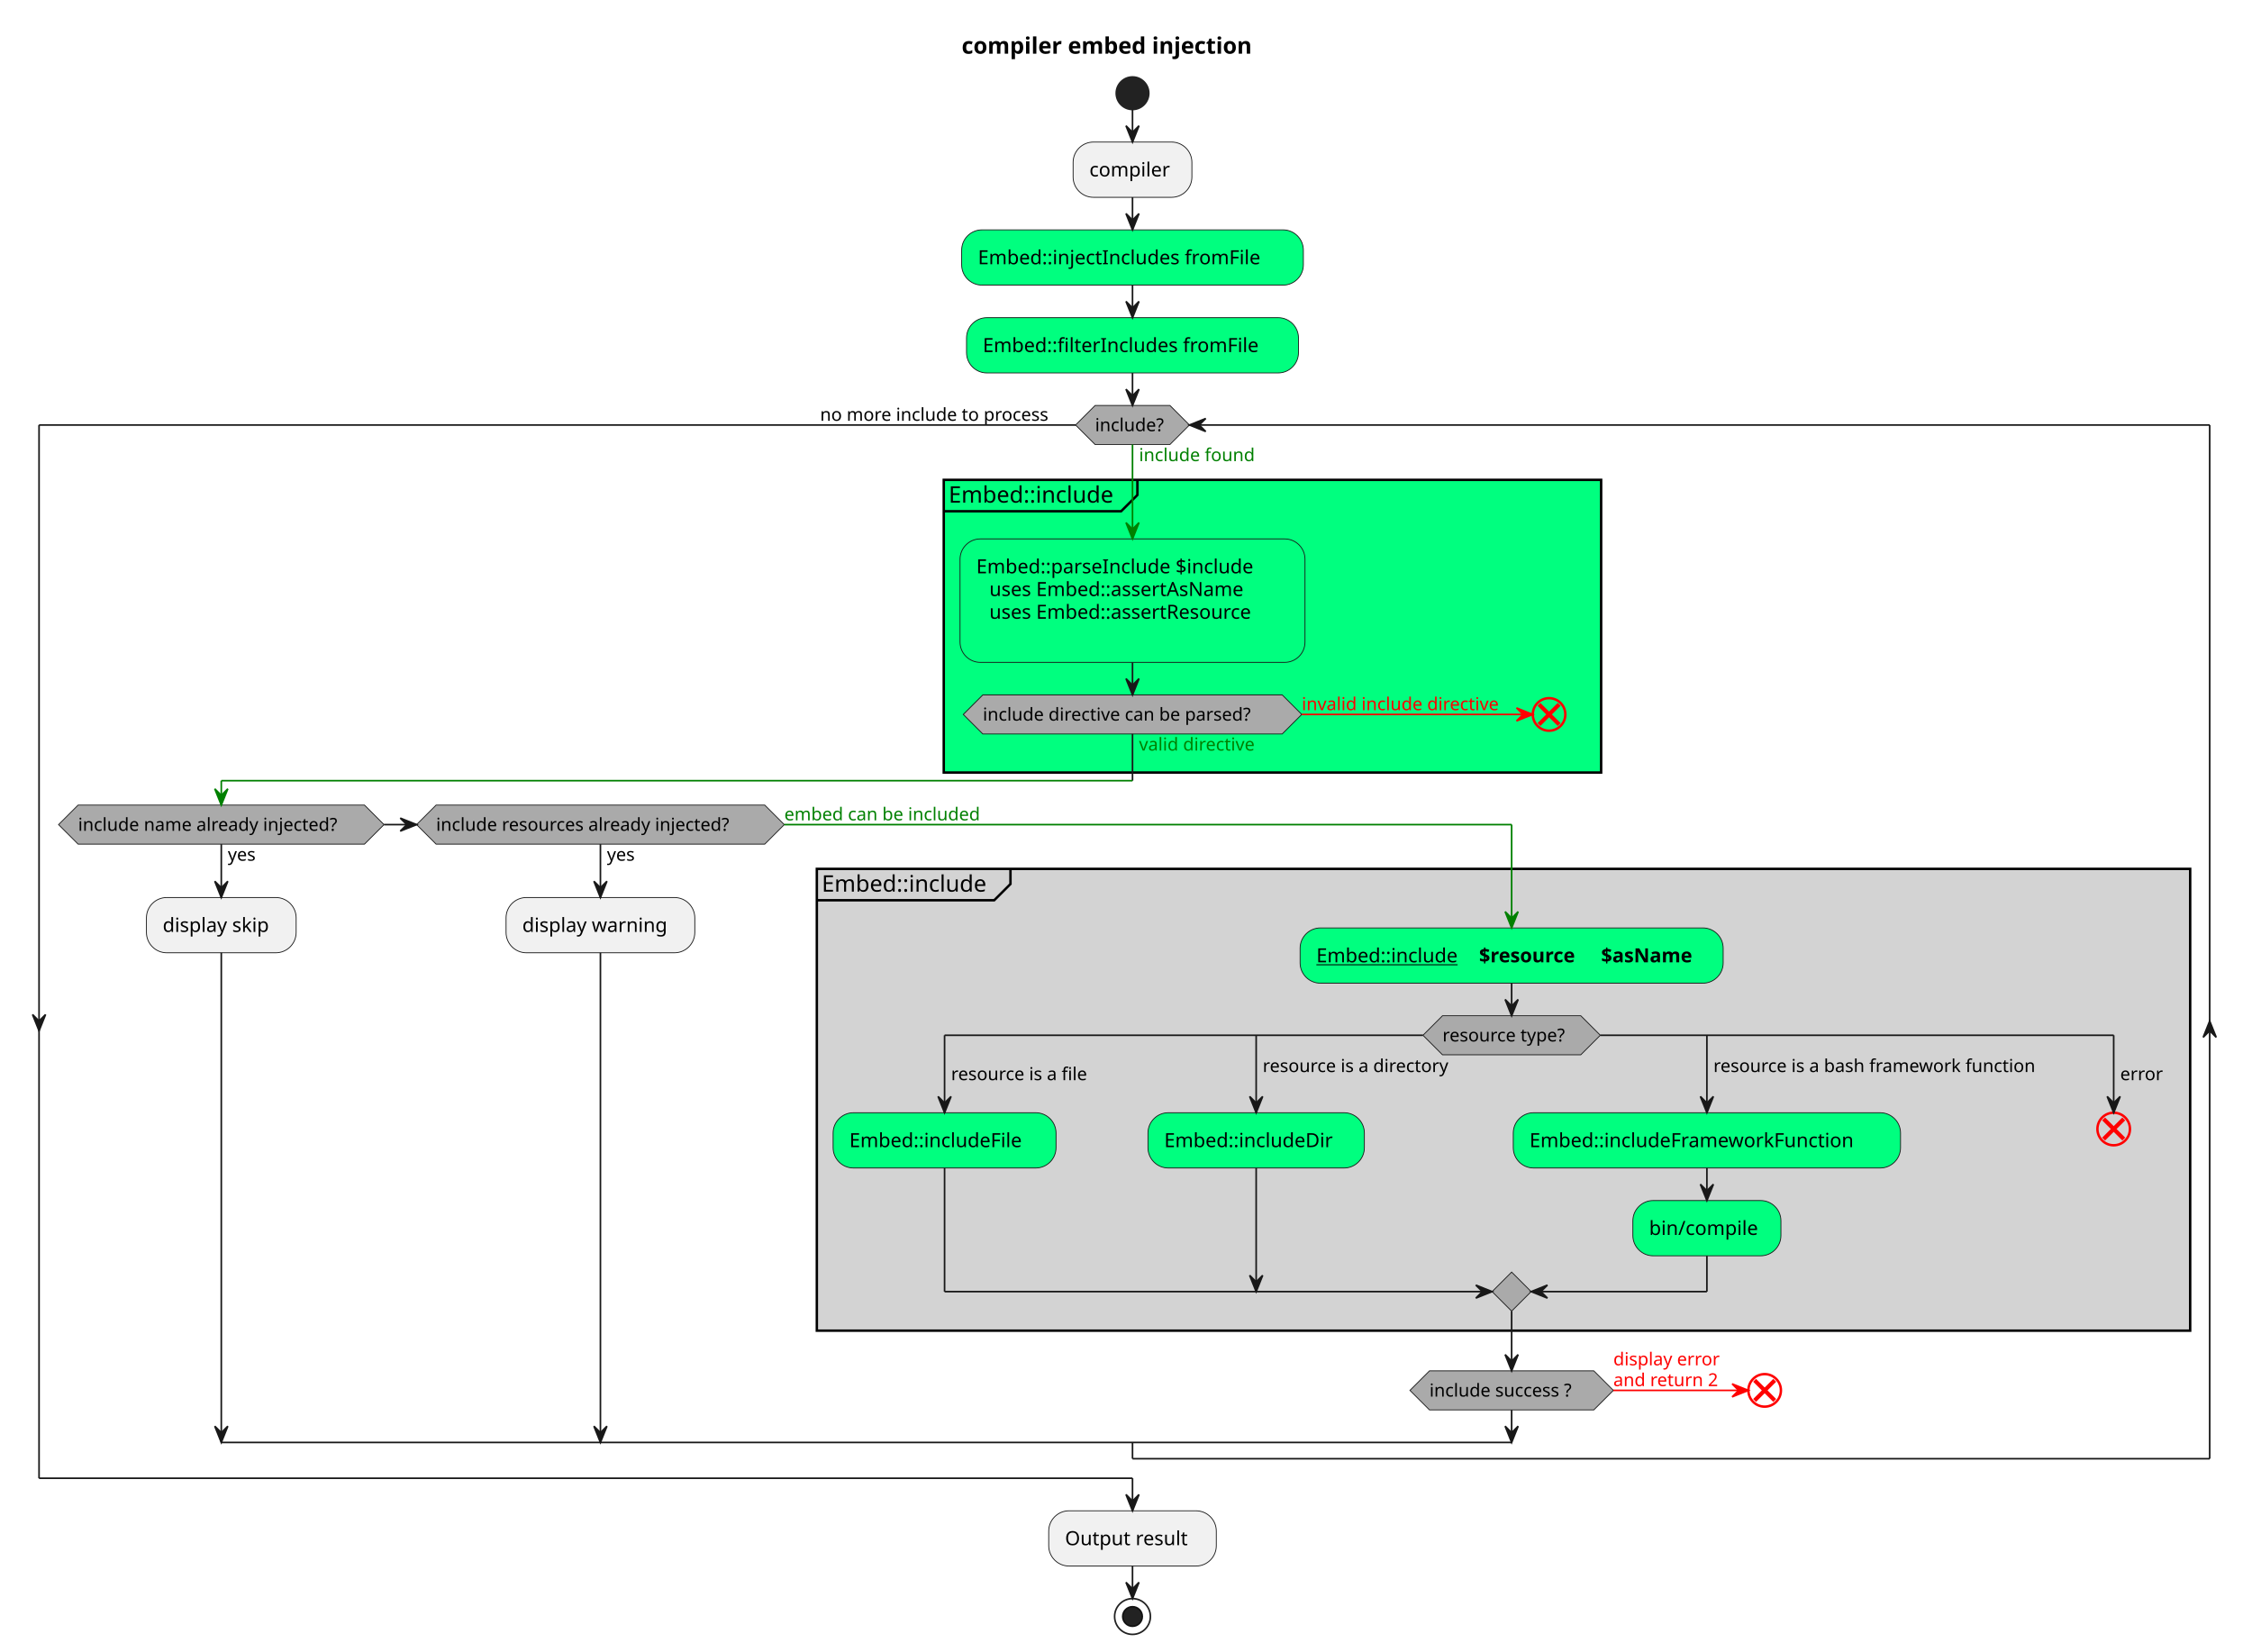
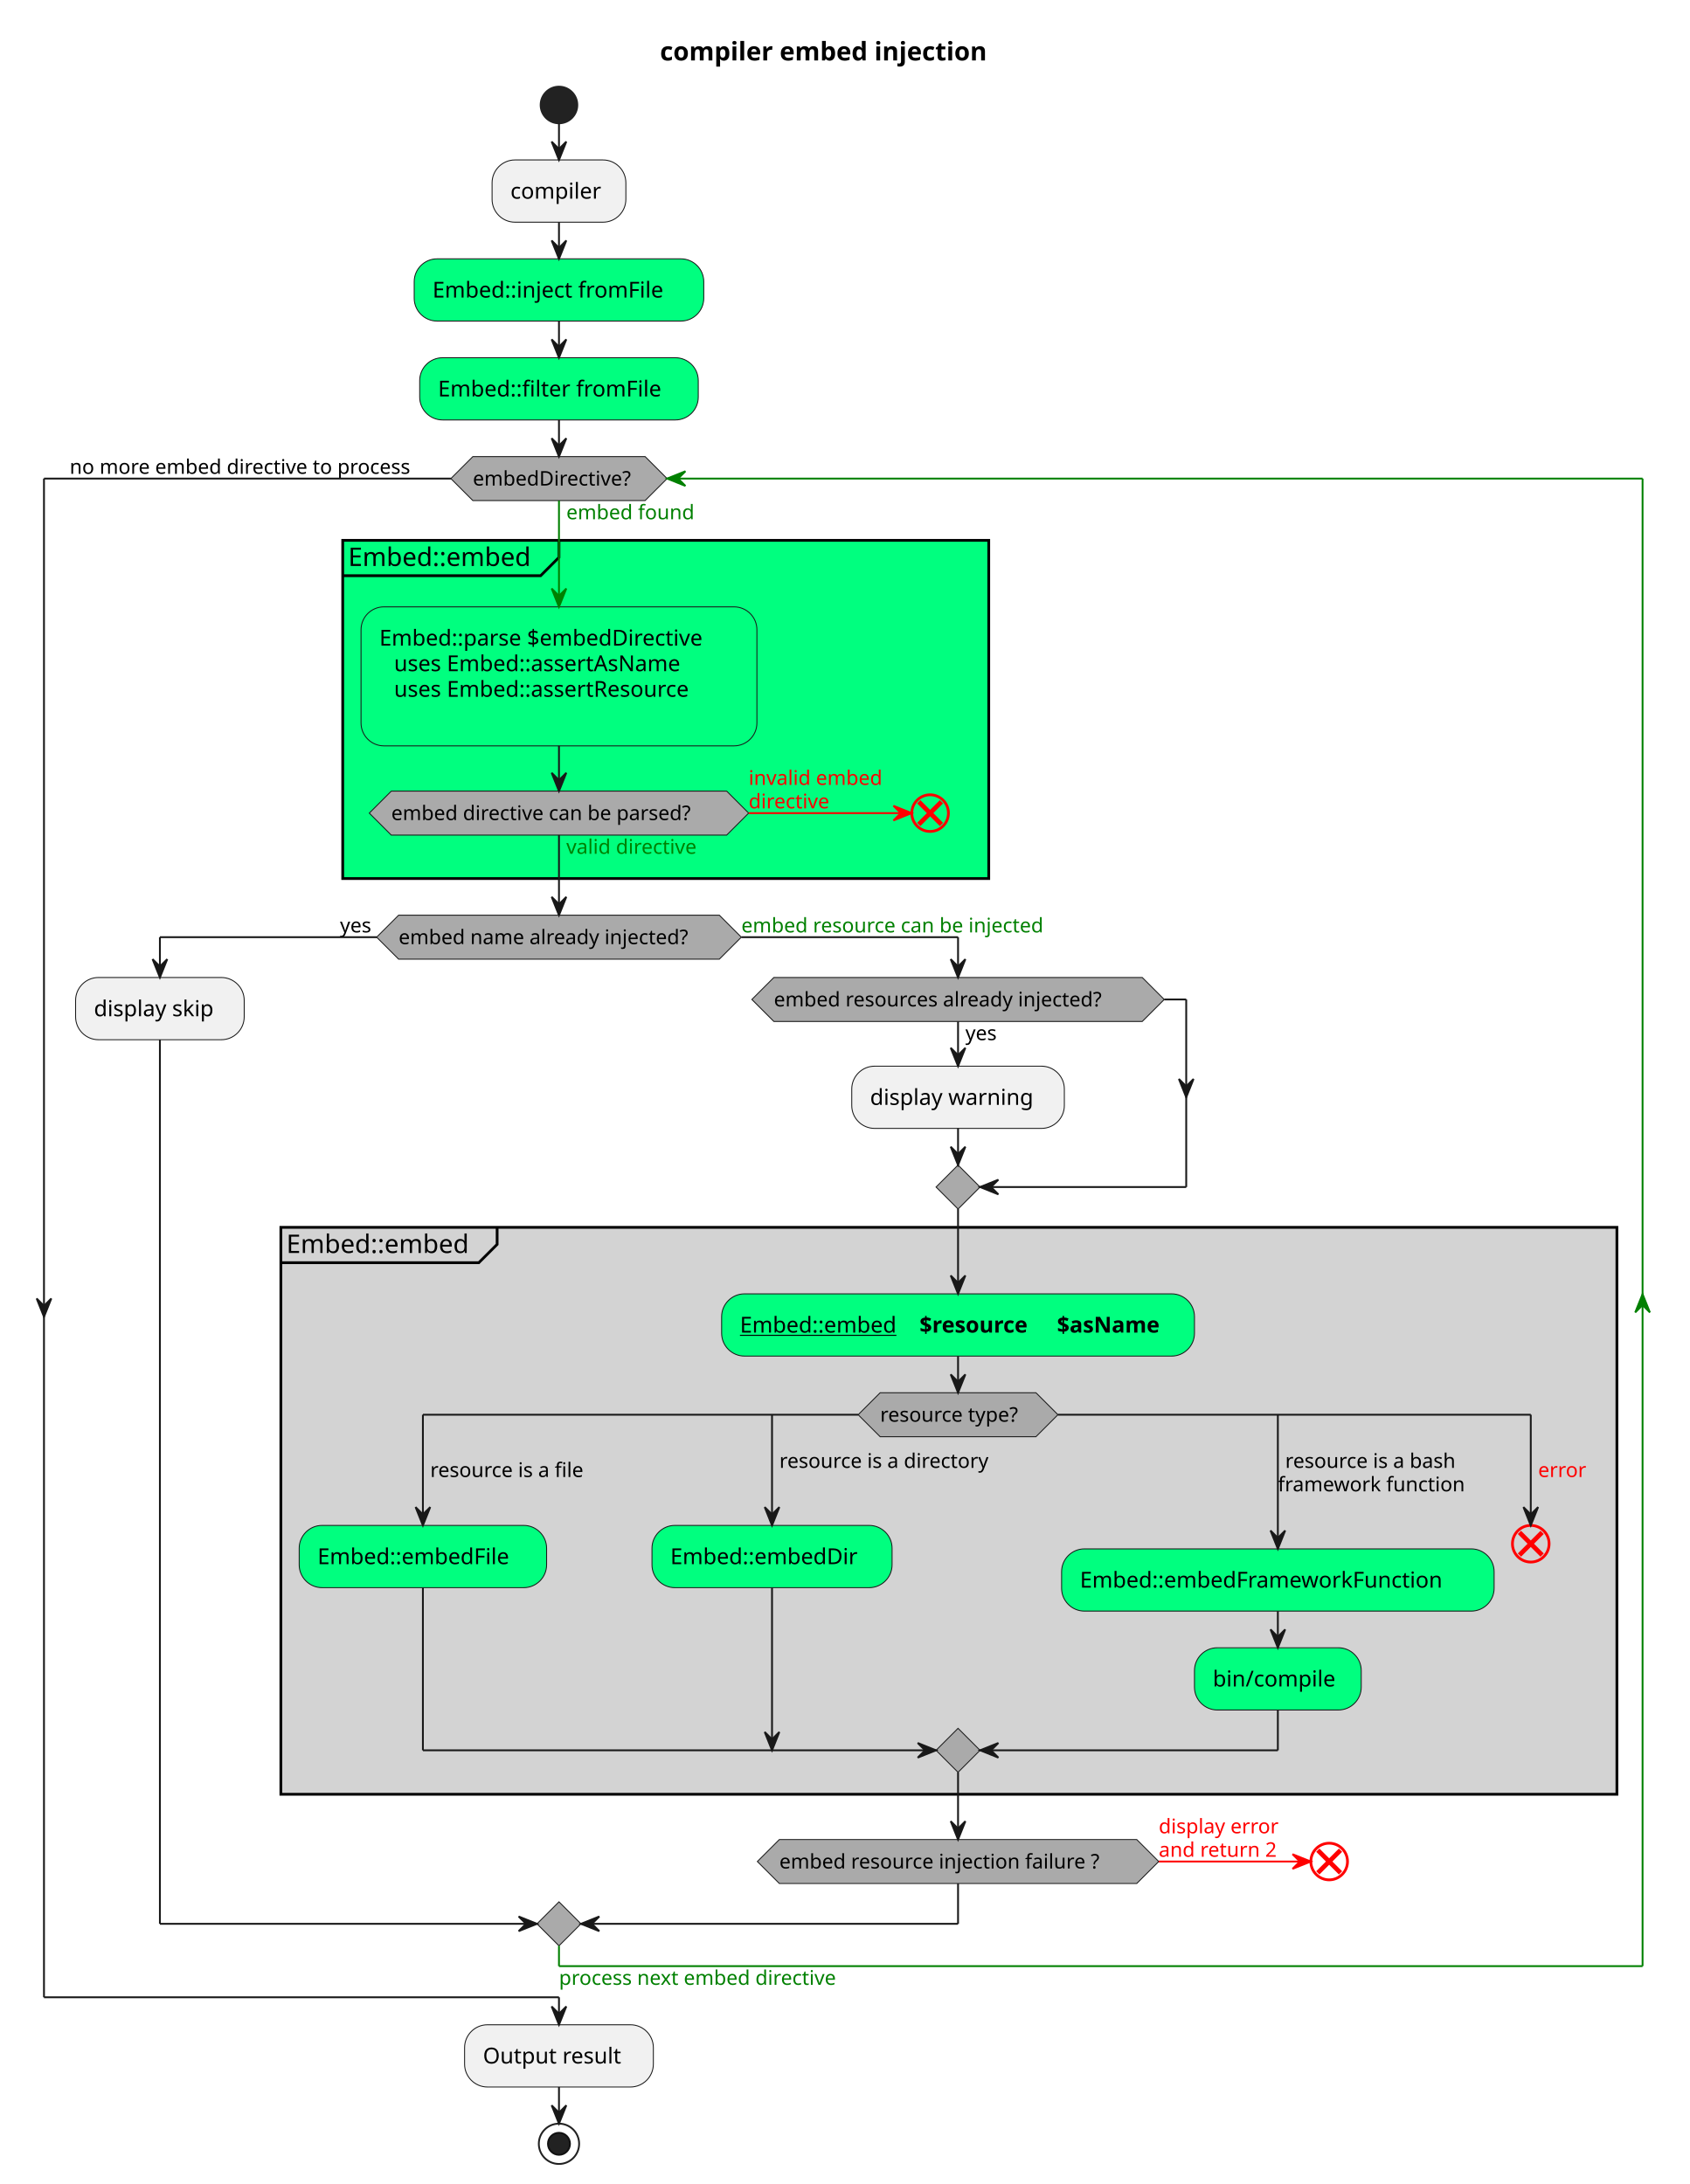
- <svg xmlns="http://www.w3.org/2000/svg" contentStyleType="text/css" height="1015px" preserveAspectRatio="none" style="width:1384px;height:1015px;background:#FFFFFF;" version="1.1" viewBox="0 0 1384 1015" width="1384px" zoomAndPan="magnify">
+ <svg xmlns="http://www.w3.org/2000/svg" contentStyleType="text/css" height="1192px" preserveAspectRatio="none" style="width:922px;height:1192px;background:#FFFFFF;" version="1.1" viewBox="0 0 922 1192" width="922px" zoomAndPan="magnify">
  <defs />
  <g>
-     <text fill="#000000" font-family="sans-serif" font-size="14" font-weight="bold" lengthAdjust="spacing" textLength="199" x="591" y="32.995">compiler embed injection</text>
-     <ellipse cx="696" cy="57.297" fill="#222222" rx="10" ry="10" style="stroke:#222222;stroke-width:1.0;" />
-     <rect fill="#F1F1F1" height="33.969" rx="12.5" ry="12.5" style="stroke:#181818;stroke-width:0.5;" width="73" x="659.5" y="87.297" />
-     <text fill="#000000" font-family="sans-serif" font-size="12" lengthAdjust="spacing" textLength="53" x="669.5" y="108.436">compiler</text>
-     <rect fill="#00FF7F" height="33.969" rx="12.5" ry="12.5" style="stroke:#181818;stroke-width:0.5;" width="210" x="591" y="141.266" />
-     <text fill="#000000" font-family="sans-serif" font-size="12" lengthAdjust="spacing" textLength="190" x="601" y="162.404">Embed::injectIncludes fromFile</text>
-     <rect fill="#00FF7F" height="33.969" rx="12.5" ry="12.5" style="stroke:#181818;stroke-width:0.5;" width="204" x="594" y="195.234" />
-     <text fill="#000000" font-family="sans-serif" font-size="12" lengthAdjust="spacing" textLength="184" x="604" y="216.373">Embed::filterIncludes fromFile</text>
-     <rect fill="#00FF7F" height="179.882" style="stroke:#000000;stroke-width:1.5;" width="404" x="580" y="294.914" />
-     <path d="M699,294.914 L699,304.21 L689,314.21 L580,314.21 " fill="none" style="stroke:#000000;stroke-width:1.5;" />
-     <text fill="#000000" font-family="sans-serif" font-size="14" lengthAdjust="spacing" textLength="109" x="583" y="308.909">Embed::include</text>
-     <rect fill="#00FF7F" height="75.875" rx="12.5" ry="12.5" style="stroke:#181818;stroke-width:0.5;" width="212" x="590" y="331.21" />
-     <text fill="#000000" font-family="sans-serif" font-size="12" lengthAdjust="spacing" textLength="189" x="600" y="352.349">Embed::parseInclude $include</text>
-     <text fill="#000000" font-family="sans-serif" font-size="12" lengthAdjust="spacing" textLength="8" x="600" y="366.318">  </text>
-     <text fill="#000000" font-family="sans-serif" font-size="12" lengthAdjust="spacing" text-decoration="wavy underline" textLength="176" x="608" y="366.318">uses Embed::assertAsName</text>
-     <text fill="#000000" font-family="sans-serif" font-size="12" lengthAdjust="spacing" textLength="8" x="600" y="380.287">  </text>
-     <text fill="#000000" font-family="sans-serif" font-size="12" lengthAdjust="spacing" text-decoration="wavy underline" textLength="184" x="608" y="380.287">uses Embed::assertResource</text>
-     <text fill="#000000" font-family="sans-serif" font-size="12" lengthAdjust="spacing" textLength="4" x="600" y="394.255"> </text>
-     <polygon fill="#AAAAAA" points="604,427.085,788,427.085,800,439.085,788,451.085,604,451.085,592,439.085,604,427.085" style="stroke:#181818;stroke-width:0.5;" />
-     <text fill="#008000" font-family="sans-serif" font-size="11" lengthAdjust="spacing" textLength="78" x="700" y="461.296">valid directive</text>
-     <text fill="#000000" font-family="sans-serif" font-size="11" lengthAdjust="spacing" textLength="184" x="604" y="442.894">include directive can be parsed?</text>
-     <text fill="#FF0000" font-family="sans-serif" font-size="11" lengthAdjust="spacing" textLength="132" x="800" y="436.491">invalid include directive</text>
-     <ellipse cx="952" cy="439.085" fill="none" rx="10" ry="10" style="stroke:#FF0000;stroke-width:1.5;" />
-     <line style="stroke:#FF0000;stroke-width:2.5;" x1="945.813" x2="958.187" y1="432.898" y2="445.273" />
-     <line style="stroke:#FF0000;stroke-width:2.5;" x1="958.187" x2="945.813" y1="432.898" y2="445.273" />
-     <polygon fill="#AAAAAA" points="48,494.796,224,494.796,236,506.796,224,518.796,48,518.796,36,506.796,48,494.796" style="stroke:#181818;stroke-width:0.5;" />
-     <text fill="#000000" font-family="sans-serif" font-size="11" lengthAdjust="spacing" textLength="20" x="140" y="529.006">yes</text>
-     <text fill="#000000" font-family="sans-serif" font-size="11" lengthAdjust="spacing" textLength="176" x="48" y="510.604">include name already injected?</text>
-     <rect fill="#F1F1F1" height="33.969" rx="12.5" ry="12.5" style="stroke:#181818;stroke-width:0.5;" width="92" x="90" y="551.601" />
-     <text fill="#000000" font-family="sans-serif" font-size="12" lengthAdjust="spacing" textLength="72" x="100" y="572.739">display skip</text>
-     <polygon fill="#AAAAAA" points="268,494.796,470,494.796,482,506.796,470,518.796,268,518.796,256,506.796,268,494.796" style="stroke:#181818;stroke-width:0.5;" />
-     <text fill="#000000" font-family="sans-serif" font-size="11" lengthAdjust="spacing" textLength="20" x="373" y="529.006">yes</text>
-     <text fill="#000000" font-family="sans-serif" font-size="11" lengthAdjust="spacing" textLength="202" x="268" y="510.604">include resources already injected?</text>
-     <text fill="#008000" font-family="sans-serif" font-size="11" lengthAdjust="spacing" textLength="132" x="482" y="504.202">embed can be included</text>
-     <rect fill="#F1F1F1" height="33.969" rx="12.5" ry="12.5" style="stroke:#181818;stroke-width:0.5;" width="116" x="311" y="551.601" />
-     <text fill="#000000" font-family="sans-serif" font-size="12" lengthAdjust="spacing" textLength="96" x="321" y="572.739">display warning</text>
-     <rect fill="#D3D3D3" height="283.812" style="stroke:#000000;stroke-width:1.5;" width="844" x="502" y="533.997" />
-     <path d="M621,533.997 L621,543.294 L611,553.294 L502,553.294 " fill="none" style="stroke:#000000;stroke-width:1.5;" />
-     <text fill="#000000" font-family="sans-serif" font-size="14" lengthAdjust="spacing" textLength="109" x="505" y="547.992">Embed::include</text>
-     <rect fill="#00FF7F" height="33.969" rx="12.5" ry="12.5" style="stroke:#181818;stroke-width:0.5;" width="260" x="799" y="570.294" />
-     <text fill="#000000" font-family="sans-serif" font-size="12" lengthAdjust="spacing" text-decoration="underline" textLength="96" x="809" y="591.433">Embed::include</text>
-     <text fill="#000000" font-family="sans-serif" font-size="12" lengthAdjust="spacing" textLength="4" x="905" y="591.433"> </text>
-     <text fill="#000000" font-family="sans-serif" font-size="12" font-weight="bold" lengthAdjust="spacing" textLength="71" x="909" y="591.433">$resource</text>
-     <text fill="#000000" font-family="sans-serif" font-size="12" lengthAdjust="spacing" textLength="4" x="980" y="591.433"> </text>
-     <text fill="#000000" font-family="sans-serif" font-size="12" font-weight="bold" lengthAdjust="spacing" textLength="65" x="984" y="591.433">$asName</text>
-     <polygon fill="#AAAAAA" points="886.5,624.263,971.5,624.263,983.5,636.263,971.5,648.263,886.5,648.263,874.5,636.263,886.5,624.263" style="stroke:#181818;stroke-width:0.5;" />
-     <text fill="#000000" font-family="sans-serif" font-size="11" lengthAdjust="spacing" textLength="85" x="886.5" y="640.071">resource type?</text>
-     <rect fill="#00FF7F" height="33.969" rx="12.5" ry="12.5" style="stroke:#181818;stroke-width:0.5;" width="137" x="512" y="683.872" />
-     <text fill="#000000" font-family="sans-serif" font-size="12" lengthAdjust="spacing" textLength="117" x="522" y="705.011">Embed::includeFile</text>
-     <rect fill="#00FF7F" height="33.969" rx="12.5" ry="12.5" style="stroke:#181818;stroke-width:0.5;" width="133" x="705.5" y="683.872" />
-     <text fill="#000000" font-family="sans-serif" font-size="12" lengthAdjust="spacing" textLength="113" x="715.5" y="705.011">Embed::includeDir</text>
-     <rect fill="#00FF7F" height="33.969" rx="12.5" ry="12.5" style="stroke:#181818;stroke-width:0.5;" width="238" x="930" y="683.872" />
-     <text fill="#000000" font-family="sans-serif" font-size="12" lengthAdjust="spacing" textLength="218" x="940" y="705.011">Embed::includeFrameworkFunction</text>
-     <rect fill="#00FF7F" height="33.969" rx="12.5" ry="12.5" style="stroke:#181818;stroke-width:0.5;" width="91" x="1003.5" y="737.841" />
-     <text fill="#000000" font-family="sans-serif" font-size="12" lengthAdjust="spacing" textLength="71" x="1013.5" y="758.98">bin/compile</text>
-     <ellipse cx="1299" cy="693.872" fill="none" rx="10" ry="10" style="stroke:#FF0000;stroke-width:1.5;" />
-     <line style="stroke:#FF0000;stroke-width:2.5;" x1="1292.813" x2="1305.187" y1="687.685" y2="700.059" />
-     <line style="stroke:#FF0000;stroke-width:2.5;" x1="1305.187" x2="1292.813" y1="687.685" y2="700.059" />
-     <polygon fill="#AAAAAA" points="929,781.81,929,781.81,941,793.81,929,805.81,929,805.81,917,793.81,929,781.81" style="stroke:#181818;stroke-width:0.5;" />
-     <polygon fill="#AAAAAA" points="878.5,842.513,979.5,842.513,991.5,854.513,979.5,866.513,878.5,866.513,866.5,854.513,878.5,842.513" style="stroke:#181818;stroke-width:0.5;" />
-     <text fill="#000000" font-family="sans-serif" font-size="11" lengthAdjust="spacing" textLength="101" x="878.5" y="858.321">include success ?</text>
-     <text fill="#FF0000" font-family="sans-serif" font-size="11" lengthAdjust="spacing" textLength="73" x="991.5" y="839.114">display error</text>
-     <text fill="#FF0000" font-family="sans-serif" font-size="11" lengthAdjust="spacing" textLength="71" x="991.5" y="851.919">and return 2</text>
-     <ellipse cx="1084.5" cy="854.513" fill="none" rx="10" ry="10" style="stroke:#FF0000;stroke-width:1.5;" />
-     <line style="stroke:#FF0000;stroke-width:2.5;" x1="1078.313" x2="1090.687" y1="848.326" y2="860.7" />
-     <line style="stroke:#FF0000;stroke-width:2.5;" x1="1090.687" x2="1078.313" y1="848.326" y2="860.7" />
-     <polygon fill="#AAAAAA" points="673,249.203,719,249.203,731,261.203,719,273.203,673,273.203,661,261.203,673,249.203" style="stroke:#181818;stroke-width:0.5;" />
-     <text fill="#008000" font-family="sans-serif" font-size="11" lengthAdjust="spacing" textLength="76" x="700" y="283.414">include found</text>
-     <text fill="#000000" font-family="sans-serif" font-size="11" lengthAdjust="spacing" textLength="46" x="673" y="265.011">include?</text>
-     <text fill="#000000" font-family="sans-serif" font-size="11" lengthAdjust="spacing" textLength="157" x="504" y="258.609">no more include to process</text>
-     <rect fill="#F1F1F1" height="33.969" rx="12.5" ry="12.5" style="stroke:#181818;stroke-width:0.5;" width="103" x="644.5" y="928.513" />
-     <text fill="#000000" font-family="sans-serif" font-size="12" lengthAdjust="spacing" textLength="83" x="654.5" y="949.652">Output result</text>
-     <ellipse cx="696" cy="993.482" fill="none" rx="11" ry="11" style="stroke:#222222;stroke-width:1.0;" />
-     <ellipse cx="696" cy="993.482" fill="#222222" rx="6" ry="6" style="stroke:#111111;stroke-width:1.0;" />
-     <line style="stroke:#181818;stroke-width:1.0;" x1="696" x2="696" y1="67.297" y2="87.297" />
-     <polygon fill="#181818" points="692,77.297,696,87.297,700,77.297,696,81.297" style="stroke:#181818;stroke-width:1.0;" />
-     <line style="stroke:#181818;stroke-width:1.0;" x1="696" x2="696" y1="121.266" y2="141.266" />
-     <polygon fill="#181818" points="692,131.266,696,141.266,700,131.266,696,135.266" style="stroke:#181818;stroke-width:1.0;" />
-     <line style="stroke:#181818;stroke-width:1.0;" x1="696" x2="696" y1="175.234" y2="195.234" />
-     <polygon fill="#181818" points="692,185.234,696,195.234,700,185.234,696,189.234" style="stroke:#181818;stroke-width:1.0;" />
-     <line style="stroke:#181818;stroke-width:1.0;" x1="696" x2="696" y1="451.085" y2="479.796" />
-     <line style="stroke:#FF0000;stroke-width:1.0;" x1="800" x2="942" y1="439.085" y2="439.085" />
-     <polygon fill="#FF0000" points="932,435.085,942,439.085,932,443.085,936,439.085" style="stroke:#FF0000;stroke-width:1.0;" />
-     <line style="stroke:#181818;stroke-width:1.0;" x1="696" x2="696" y1="407.085" y2="427.085" />
-     <polygon fill="#181818" points="692,417.085,696,427.085,700,417.085,696,421.085" style="stroke:#181818;stroke-width:1.0;" />
-     <line style="stroke:#181818;stroke-width:1.0;" x1="1049" x2="1049" y1="717.841" y2="737.841" />
-     <polygon fill="#181818" points="1045,727.841,1049,737.841,1053,727.841,1049,731.841" style="stroke:#181818;stroke-width:1.0;" />
-     <line style="stroke:#181818;stroke-width:1.0;" x1="874.5" x2="580.5" y1="636.263" y2="636.263" />
-     <line style="stroke:#181818;stroke-width:1.0;" x1="580.5" x2="580.5" y1="636.263" y2="683.872" />
-     <polygon fill="#181818" points="576.5,673.872,580.5,683.872,584.5,673.872,580.5,677.872" style="stroke:#181818;stroke-width:1.0;" />
-     <text fill="#000000" font-family="sans-serif" font-size="11" lengthAdjust="spacing" textLength="97" x="584.5" y="663.875">resource is a file</text>
-     <line style="stroke:#181818;stroke-width:1.0;" x1="983.5" x2="1299" y1="636.263" y2="636.263" />
-     <line style="stroke:#181818;stroke-width:1.0;" x1="1299" x2="1299" y1="636.263" y2="683.872" />
-     <polygon fill="#181818" points="1295,673.872,1299,683.872,1303,673.872,1299,677.872" style="stroke:#181818;stroke-width:1.0;" />
-     <text fill="#000000" font-family="sans-serif" font-size="11" lengthAdjust="spacing" textLength="29" x="1303" y="663.875">error</text>
-     <line style="stroke:#181818;stroke-width:1.0;" x1="772" x2="772" y1="636.263" y2="683.872" />
-     <polygon fill="#181818" points="768,673.872,772,683.872,776,673.872,772,677.872" style="stroke:#181818;stroke-width:1.0;" />
-     <text fill="#000000" font-family="sans-serif" font-size="11" lengthAdjust="spacing" textLength="130" x="776" y="658.875">resource is a directory</text>
-     <line style="stroke:#181818;stroke-width:1.0;" x1="1049" x2="1049" y1="636.263" y2="683.872" />
-     <polygon fill="#181818" points="1045,673.872,1049,683.872,1053,673.872,1049,677.872" style="stroke:#181818;stroke-width:1.0;" />
-     <text fill="#000000" font-family="sans-serif" font-size="11" lengthAdjust="spacing" textLength="222" x="1053" y="658.875">resource is a bash framework function</text>
-     <line style="stroke:#181818;stroke-width:1.0;" x1="580.5" x2="580.5" y1="717.841" y2="793.81" />
-     <line style="stroke:#181818;stroke-width:1.0;" x1="580.5" x2="917" y1="793.81" y2="793.81" />
-     <polygon fill="#181818" points="907,789.81,917,793.81,907,797.81,911,793.81" style="stroke:#181818;stroke-width:1.0;" />
-     <line style="stroke:#181818;stroke-width:1.0;" x1="1049" x2="1049" y1="771.81" y2="793.81" />
-     <line style="stroke:#181818;stroke-width:1.0;" x1="1049" x2="941" y1="793.81" y2="793.81" />
-     <polygon fill="#181818" points="951,789.81,941,793.81,951,797.81,947,793.81" style="stroke:#181818;stroke-width:1.0;" />
-     <line style="stroke:#181818;stroke-width:1.0;" x1="772" x2="772" y1="717.841" y2="793.81" />
-     <polygon fill="#181818" points="768,783.81,772,793.81,776,783.81,772,787.81" style="stroke:#181818;stroke-width:1.0;" />
-     <line style="stroke:#181818;stroke-width:1.0;" x1="929" x2="929" y1="604.263" y2="624.263" />
-     <polygon fill="#181818" points="925,614.263,929,624.263,933,614.263,929,618.263" style="stroke:#181818;stroke-width:1.0;" />
-     <line style="stroke:#181818;stroke-width:1.0;" x1="929" x2="929" y1="866.513" y2="886.513" />
-     <polygon fill="#181818" points="925,876.513,929,886.513,933,876.513,929,880.513" style="stroke:#181818;stroke-width:1.0;" />
-     <line style="stroke:#FF0000;stroke-width:1.0;" x1="991.5" x2="1074.5" y1="854.513" y2="854.513" />
-     <polygon fill="#FF0000" points="1064.5,850.513,1074.5,854.513,1064.5,858.513,1068.5,854.513" style="stroke:#FF0000;stroke-width:1.0;" />
-     <line style="stroke:#181818;stroke-width:1.0;" x1="929" x2="929" y1="805.81" y2="842.513" />
-     <polygon fill="#181818" points="925,832.513,929,842.513,933,832.513,929,836.513" style="stroke:#181818;stroke-width:1.0;" />
-     <line style="stroke:#181818;stroke-width:1.0;" x1="136" x2="136" y1="518.796" y2="551.601" />
-     <polygon fill="#181818" points="132,541.601,136,551.601,140,541.601,136,545.601" style="stroke:#181818;stroke-width:1.0;" />
-     <line style="stroke:#181818;stroke-width:1.0;" x1="136" x2="136" y1="585.569" y2="886.513" />
-     <polygon fill="#181818" points="132,876.513,136,886.513,140,876.513,136,880.513" style="stroke:#181818;stroke-width:1.0;" />
-     <line style="stroke:#181818;stroke-width:1.0;" x1="369" x2="369" y1="518.796" y2="551.601" />
-     <polygon fill="#181818" points="365,541.601,369,551.601,373,541.601,369,545.601" style="stroke:#181818;stroke-width:1.0;" />
-     <line style="stroke:#181818;stroke-width:1.0;" x1="369" x2="369" y1="585.569" y2="886.513" />
-     <polygon fill="#181818" points="365,876.513,369,886.513,373,876.513,369,880.513" style="stroke:#181818;stroke-width:1.0;" />
-     <line style="stroke:#181818;stroke-width:1.0;" x1="236" x2="256" y1="506.796" y2="506.796" />
-     <polygon fill="#181818" points="246,502.796,256,506.796,246,510.796,250,506.796" style="stroke:#181818;stroke-width:1.0;" />
-     <line style="stroke:#008000;stroke-width:1.0;" x1="696" x2="136" y1="479.796" y2="479.796" />
-     <line style="stroke:#008000;stroke-width:1.0;" x1="136" x2="136" y1="479.796" y2="494.796" />
-     <polygon fill="#008000" points="132,484.796,136,494.796,140,484.796,136,488.796" style="stroke:#008000;stroke-width:1.0;" />
-     <line style="stroke:#008000;stroke-width:1.0;" x1="482" x2="929" y1="506.796" y2="506.796" />
-     <line style="stroke:#008000;stroke-width:1.0;" x1="929" x2="929" y1="506.796" y2="570.294" />
-     <polygon fill="#008000" points="925,560.294,929,570.294,933,560.294,929,564.294" style="stroke:#008000;stroke-width:1.0;" />
-     <line style="stroke:#181818;stroke-width:1.0;" x1="136" x2="929" y1="886.513" y2="886.513" />
-     <line style="stroke:#008000;stroke-width:1.0;" x1="696" x2="696" y1="273.203" y2="331.21" />
-     <polygon fill="#008000" points="692,321.21,696,331.21,700,321.21,696,325.21" style="stroke:#008000;stroke-width:1.0;" />
-     <line style="stroke:#181818;stroke-width:1.0;" x1="696" x2="696" y1="886.513" y2="896.513" />
-     <line style="stroke:#181818;stroke-width:1.0;" x1="696" x2="1358" y1="896.513" y2="896.513" />
-     <polygon fill="#181818" points="1354,637.513,1358,627.513,1362,637.513,1358,633.513" style="stroke:#181818;stroke-width:1.0;" />
-     <line style="stroke:#181818;stroke-width:1.0;" x1="1358" x2="1358" y1="261.203" y2="896.513" />
-     <line style="stroke:#181818;stroke-width:1.0;" x1="1358" x2="731" y1="261.203" y2="261.203" />
-     <polygon fill="#181818" points="741,257.203,731,261.203,741,265.203,737,261.203" style="stroke:#181818;stroke-width:1.0;" />
-     <line style="stroke:#181818;stroke-width:1.0;" x1="661" x2="24" y1="261.203" y2="261.203" />
-     <polygon fill="#181818" points="20,623.513,24,633.513,28,623.513,24,627.513" style="stroke:#181818;stroke-width:1.0;" />
-     <line style="stroke:#181818;stroke-width:1.0;" x1="24" x2="24" y1="261.203" y2="908.513" />
-     <line style="stroke:#181818;stroke-width:1.0;" x1="24" x2="696" y1="908.513" y2="908.513" />
-     <line style="stroke:#181818;stroke-width:1.0;" x1="696" x2="696" y1="908.513" y2="928.513" />
-     <polygon fill="#181818" points="692,918.513,696,928.513,700,918.513,696,922.513" style="stroke:#181818;stroke-width:1.0;" />
-     <line style="stroke:#181818;stroke-width:1.0;" x1="696" x2="696" y1="229.203" y2="249.203" />
-     <polygon fill="#181818" points="692,239.203,696,249.203,700,239.203,696,243.203" style="stroke:#181818;stroke-width:1.0;" />
-     <line style="stroke:#181818;stroke-width:1.0;" x1="696" x2="696" y1="962.482" y2="982.482" />
-     <polygon fill="#181818" points="692,972.482,696,982.482,700,972.482,696,976.482" style="stroke:#181818;stroke-width:1.0;" />
+     <text fill="#000000" font-family="sans-serif" font-size="14" font-weight="bold" lengthAdjust="spacing" textLength="199" x="360.125" y="32.995">compiler embed injection</text>
+     <ellipse cx="305" cy="57.297" fill="#222222" rx="10" ry="10" style="stroke:#222222;stroke-width:1.0;" />
+     <rect fill="#F1F1F1" height="33.969" rx="12.5" ry="12.5" style="stroke:#181818;stroke-width:0.5;" width="73" x="268.5" y="87.297" />
+     <text fill="#000000" font-family="sans-serif" font-size="12" lengthAdjust="spacing" textLength="53" x="278.5" y="108.436">compiler</text>
+     <rect fill="#00FF7F" height="33.969" rx="12.5" ry="12.5" style="stroke:#181818;stroke-width:0.5;" width="158" x="226" y="141.266" />
+     <text fill="#000000" font-family="sans-serif" font-size="12" lengthAdjust="spacing" textLength="138" x="236" y="162.404">Embed::inject fromFile</text>
+     <rect fill="#00FF7F" height="33.969" rx="12.5" ry="12.5" style="stroke:#181818;stroke-width:0.5;" width="152" x="229" y="195.234" />
+     <text fill="#000000" font-family="sans-serif" font-size="12" lengthAdjust="spacing" textLength="132" x="239" y="216.373">Embed::filter fromFile</text>
+     <rect fill="#00FF7F" height="184.586" style="stroke:#000000;stroke-width:1.5;" width="352.5" x="187" y="294.914" />
+     <path d="M305,294.914 L305,304.21 L295,314.21 L187,314.21 " fill="none" style="stroke:#000000;stroke-width:1.5;" />
+     <text fill="#000000" font-family="sans-serif" font-size="14" lengthAdjust="spacing" textLength="108" x="190" y="308.909">Embed::embed</text>
+     <rect fill="#00FF7F" height="75.875" rx="12.5" ry="12.5" style="stroke:#181818;stroke-width:0.5;" width="216" x="197" y="331.21" />
+     <text fill="#000000" font-family="sans-serif" font-size="12" lengthAdjust="spacing" textLength="196" x="207" y="352.349">Embed::parse $embedDirective</text>
+     <text fill="#000000" font-family="sans-serif" font-size="12" lengthAdjust="spacing" textLength="8" x="207" y="366.318">  </text>
+     <text fill="#000000" font-family="sans-serif" font-size="12" lengthAdjust="spacing" text-decoration="wavy underline" textLength="176" x="215" y="366.318">uses Embed::assertAsName</text>
+     <text fill="#000000" font-family="sans-serif" font-size="12" lengthAdjust="spacing" textLength="8" x="207" y="380.287">  </text>
+     <text fill="#000000" font-family="sans-serif" font-size="12" lengthAdjust="spacing" text-decoration="wavy underline" textLength="184" x="215" y="380.287">uses Embed::assertResource</text>
+     <text fill="#000000" font-family="sans-serif" font-size="12" lengthAdjust="spacing" textLength="4" x="207" y="394.255"> </text>
+     <polygon fill="#AAAAAA" points="213.5,431.789,396.5,431.789,408.5,443.789,396.5,455.789,213.5,455.789,201.5,443.789,213.5,431.789" style="stroke:#181818;stroke-width:0.5;" />
+     <text fill="#008000" font-family="sans-serif" font-size="11" lengthAdjust="spacing" textLength="78" x="309" y="466">valid directive</text>
+     <text fill="#000000" font-family="sans-serif" font-size="11" lengthAdjust="spacing" textLength="183" x="213.5" y="447.597">embed directive can be parsed?</text>
+     <text fill="#FF0000" font-family="sans-serif" font-size="11" lengthAdjust="spacing" textLength="79" x="408.5" y="428.39">invalid embed</text>
+     <text fill="#FF0000" font-family="sans-serif" font-size="11" lengthAdjust="spacing" textLength="48" x="408.5" y="441.195">directive</text>
+     <ellipse cx="507.5" cy="443.789" fill="none" rx="10" ry="10" style="stroke:#FF0000;stroke-width:1.5;" />
+     <line style="stroke:#FF0000;stroke-width:2.5;" x1="501.313" x2="513.687" y1="437.602" y2="449.976" />
+     <line style="stroke:#FF0000;stroke-width:2.5;" x1="513.687" x2="501.313" y1="437.602" y2="449.976" />
+     <polygon fill="#AAAAAA" points="217.5,499.5,392.5,499.5,404.5,511.5,392.5,523.5,217.5,523.5,205.5,511.5,217.5,499.5" style="stroke:#181818;stroke-width:0.5;" />
+     <text fill="#000000" font-family="sans-serif" font-size="11" lengthAdjust="spacing" textLength="175" x="217.5" y="515.308">embed name already injected?</text>
+     <text fill="#000000" font-family="sans-serif" font-size="11" lengthAdjust="spacing" textLength="20" x="185.5" y="508.905">yes</text>
+     <text fill="#008000" font-family="sans-serif" font-size="11" lengthAdjust="spacing" textLength="184" x="404.5" y="508.905">embed resource can be injected</text>
+     <rect fill="#F1F1F1" height="33.969" rx="12.5" ry="12.5" style="stroke:#181818;stroke-width:0.5;" width="92" x="41.25" y="533.5" />
+     <text fill="#000000" font-family="sans-serif" font-size="12" lengthAdjust="spacing" textLength="72" x="51.25" y="554.638">display skip</text>
+     <rect fill="#F1F1F1" height="33.969" rx="12.5" ry="12.5" style="stroke:#181818;stroke-width:0.5;" width="116" x="464.75" y="581.902" />
+     <text fill="#000000" font-family="sans-serif" font-size="12" lengthAdjust="spacing" textLength="96" x="474.75" y="603.04">display warning</text>
+     <polygon fill="#AAAAAA" points="422.25,533.5,623.25,533.5,635.25,545.5,623.25,557.5,422.25,557.5,410.25,545.5,422.25,533.5" style="stroke:#181818;stroke-width:0.5;" />
+     <text fill="#000000" font-family="sans-serif" font-size="11" lengthAdjust="spacing" textLength="20" x="526.75" y="567.71">yes</text>
+     <text fill="#000000" font-family="sans-serif" font-size="11" lengthAdjust="spacing" textLength="201" x="422.25" y="549.308">embed resources already injected?</text>
+     <polygon fill="#AAAAAA" points="522.75,635.871,534.75,647.871,522.75,659.871,510.75,647.871,522.75,635.871" style="stroke:#181818;stroke-width:0.5;" />
+     <rect fill="#D3D3D3" height="309.422" style="stroke:#000000;stroke-width:1.5;" width="729" x="153.25" y="669.871" />
+     <path d="M271.25,669.871 L271.25,679.168 L261.25,689.168 L153.25,689.168 " fill="none" style="stroke:#000000;stroke-width:1.5;" />
+     <text fill="#000000" font-family="sans-serif" font-size="14" lengthAdjust="spacing" textLength="108" x="156.25" y="683.866">Embed::embed</text>
+     <rect fill="#00FF7F" height="33.969" rx="12.5" ry="12.5" style="stroke:#181818;stroke-width:0.5;" width="258" x="393.75" y="706.168" />
+     <text fill="#000000" font-family="sans-serif" font-size="12" lengthAdjust="spacing" text-decoration="underline" textLength="94" x="403.75" y="727.306">Embed::embed</text>
+     <text fill="#000000" font-family="sans-serif" font-size="12" lengthAdjust="spacing" textLength="4" x="497.75" y="727.306"> </text>
+     <text fill="#000000" font-family="sans-serif" font-size="12" font-weight="bold" lengthAdjust="spacing" textLength="71" x="501.75" y="727.306">$resource</text>
+     <text fill="#000000" font-family="sans-serif" font-size="12" lengthAdjust="spacing" textLength="4" x="572.75" y="727.306"> </text>
+     <text fill="#000000" font-family="sans-serif" font-size="12" font-weight="bold" lengthAdjust="spacing" textLength="65" x="576.75" y="727.306">$asName</text>
+     <polygon fill="#AAAAAA" points="480.25,760.136,565.25,760.136,577.25,772.136,565.25,784.136,480.25,784.136,468.25,772.136,480.25,760.136" style="stroke:#181818;stroke-width:0.5;" />
+     <text fill="#000000" font-family="sans-serif" font-size="11" lengthAdjust="spacing" textLength="85" x="480.25" y="775.944">resource type?</text>
+     <rect fill="#00FF7F" height="33.969" rx="12.5" ry="12.5" style="stroke:#181818;stroke-width:0.5;" width="135" x="163.25" y="832.55" />
+     <text fill="#000000" font-family="sans-serif" font-size="12" lengthAdjust="spacing" textLength="115" x="173.25" y="853.689">Embed::embedFile</text>
+     <rect fill="#00FF7F" height="33.969" rx="12.5" ry="12.5" style="stroke:#181818;stroke-width:0.5;" width="131" x="355.75" y="832.55" />
+     <text fill="#000000" font-family="sans-serif" font-size="12" lengthAdjust="spacing" textLength="111" x="365.75" y="853.689">Embed::embedDir</text>
+     <rect fill="#00FF7F" height="33.969" rx="12.5" ry="12.5" style="stroke:#181818;stroke-width:0.5;" width="236" x="579.25" y="845.355" />
+     <text fill="#000000" font-family="sans-serif" font-size="12" lengthAdjust="spacing" textLength="216" x="589.25" y="866.494">Embed::embedFrameworkFunction</text>
+     <rect fill="#00FF7F" height="33.969" rx="12.5" ry="12.5" style="stroke:#181818;stroke-width:0.5;" width="91" x="651.75" y="899.324" />
+     <text fill="#000000" font-family="sans-serif" font-size="12" lengthAdjust="spacing" textLength="71" x="661.75" y="920.462">bin/compile</text>
+     <ellipse cx="835.25" cy="842.55" fill="none" rx="10" ry="10" style="stroke:#FF0000;stroke-width:1.5;" />
+     <line style="stroke:#FF0000;stroke-width:2.5;" x1="829.063" x2="841.437" y1="836.363" y2="848.737" />
+     <line style="stroke:#FF0000;stroke-width:2.5;" x1="841.437" x2="829.063" y1="836.363" y2="848.737" />
+     <polygon fill="#AAAAAA" points="522.75,943.293,522.75,943.293,534.75,955.293,522.75,967.293,522.75,967.293,510.75,955.293,522.75,943.293" style="stroke:#181818;stroke-width:0.5;" />
+     <polygon fill="#AAAAAA" points="425.25,1003.996,620.25,1003.996,632.25,1015.996,620.25,1027.996,425.25,1027.996,413.25,1015.996,425.25,1003.996" style="stroke:#181818;stroke-width:0.5;" />
+     <text fill="#000000" font-family="sans-serif" font-size="11" lengthAdjust="spacing" textLength="195" x="425.25" y="1019.804">embed resource injection failure ?</text>
+     <text fill="#FF0000" font-family="sans-serif" font-size="11" lengthAdjust="spacing" textLength="73" x="632.25" y="1000.597">display error</text>
+     <text fill="#FF0000" font-family="sans-serif" font-size="11" lengthAdjust="spacing" textLength="71" x="632.25" y="1013.402">and return 2</text>
+     <ellipse cx="725.25" cy="1015.996" fill="none" rx="10" ry="10" style="stroke:#FF0000;stroke-width:1.5;" />
+     <line style="stroke:#FF0000;stroke-width:2.5;" x1="719.063" x2="731.437" y1="1009.809" y2="1022.183" />
+     <line style="stroke:#FF0000;stroke-width:2.5;" x1="731.437" x2="719.063" y1="1009.809" y2="1022.183" />
+     <polygon fill="#AAAAAA" points="305,1037.996,317,1049.996,305,1061.996,293,1049.996,305,1037.996" style="stroke:#181818;stroke-width:0.5;" />
+     <polygon fill="#AAAAAA" points="258,249.203,352,249.203,364,261.203,352,273.203,258,273.203,246,261.203,258,249.203" style="stroke:#181818;stroke-width:0.5;" />
+     <text fill="#008000" font-family="sans-serif" font-size="11" lengthAdjust="spacing" textLength="75" x="309" y="283.414">embed found</text>
+     <text fill="#000000" font-family="sans-serif" font-size="11" lengthAdjust="spacing" textLength="94" x="258" y="265.011">embedDirective?</text>
+     <text fill="#000000" font-family="sans-serif" font-size="11" lengthAdjust="spacing" textLength="208" x="38" y="258.609">no more embed directive to process</text>
+     <rect fill="#F1F1F1" height="33.969" rx="12.5" ry="12.5" style="stroke:#181818;stroke-width:0.5;" width="103" x="253.5" y="1105.09" />
+     <text fill="#000000" font-family="sans-serif" font-size="12" lengthAdjust="spacing" textLength="83" x="263.5" y="1126.229">Output result</text>
+     <ellipse cx="305" cy="1170.059" fill="none" rx="11" ry="11" style="stroke:#222222;stroke-width:1.0;" />
+     <ellipse cx="305" cy="1170.059" fill="#222222" rx="6" ry="6" style="stroke:#111111;stroke-width:1.0;" />
+     <line style="stroke:#181818;stroke-width:1.0;" x1="305" x2="305" y1="67.297" y2="87.297" />
+     <polygon fill="#181818" points="301,77.297,305,87.297,309,77.297,305,81.297" style="stroke:#181818;stroke-width:1.0;" />
+     <line style="stroke:#181818;stroke-width:1.0;" x1="305" x2="305" y1="121.266" y2="141.266" />
+     <polygon fill="#181818" points="301,131.266,305,141.266,309,131.266,305,135.266" style="stroke:#181818;stroke-width:1.0;" />
+     <line style="stroke:#181818;stroke-width:1.0;" x1="305" x2="305" y1="175.234" y2="195.234" />
+     <polygon fill="#181818" points="301,185.234,305,195.234,309,185.234,305,189.234" style="stroke:#181818;stroke-width:1.0;" />
+     <line style="stroke:#181818;stroke-width:1.0;" x1="305" x2="305" y1="455.789" y2="499.5" />
+     <polygon fill="#181818" points="301,489.5,305,499.5,309,489.5,305,493.5" style="stroke:#181818;stroke-width:1.0;" />
+     <line style="stroke:#FF0000;stroke-width:1.0;" x1="408.5" x2="497.5" y1="443.789" y2="443.789" />
+     <polygon fill="#FF0000" points="487.5,439.789,497.5,443.789,487.5,447.789,491.5,443.789" style="stroke:#FF0000;stroke-width:1.0;" />
+     <line style="stroke:#181818;stroke-width:1.0;" x1="305" x2="305" y1="407.085" y2="431.789" />
+     <polygon fill="#181818" points="301,421.789,305,431.789,309,421.789,305,425.789" style="stroke:#181818;stroke-width:1.0;" />
+     <line style="stroke:#181818;stroke-width:1.0;" x1="522.75" x2="522.75" y1="557.5" y2="581.902" />
+     <polygon fill="#181818" points="518.75,571.902,522.75,581.902,526.75,571.902,522.75,575.902" style="stroke:#181818;stroke-width:1.0;" />
+     <line style="stroke:#181818;stroke-width:1.0;" x1="635.25" x2="647.25" y1="545.5" y2="545.5" />
+     <polygon fill="#181818" points="643.25,588.886,647.25,598.886,651.25,588.886,647.25,592.886" style="stroke:#181818;stroke-width:1.0;" />
+     <line style="stroke:#181818;stroke-width:1.0;" x1="647.25" x2="647.25" y1="545.5" y2="647.871" />
+     <line style="stroke:#181818;stroke-width:1.0;" x1="647.25" x2="534.75" y1="647.871" y2="647.871" />
+     <polygon fill="#181818" points="544.75,643.871,534.75,647.871,544.75,651.871,540.75,647.871" style="stroke:#181818;stroke-width:1.0;" />
+     <line style="stroke:#181818;stroke-width:1.0;" x1="522.75" x2="522.75" y1="615.871" y2="635.871" />
+     <polygon fill="#181818" points="518.75,625.871,522.75,635.871,526.75,625.871,522.75,629.871" style="stroke:#181818;stroke-width:1.0;" />
+     <line style="stroke:#181818;stroke-width:1.0;" x1="697.25" x2="697.25" y1="879.324" y2="899.324" />
+     <polygon fill="#181818" points="693.25,889.324,697.25,899.324,701.25,889.324,697.25,893.324" style="stroke:#181818;stroke-width:1.0;" />
+     <line style="stroke:#181818;stroke-width:1.0;" x1="468.25" x2="230.75" y1="772.136" y2="772.136" />
+     <line style="stroke:#181818;stroke-width:1.0;" x1="230.75" x2="230.75" y1="772.136" y2="832.55" />
+     <polygon fill="#181818" points="226.75,822.55,230.75,832.55,234.75,822.55,230.75,826.55" style="stroke:#181818;stroke-width:1.0;" />
+     <text fill="#000000" font-family="sans-serif" font-size="11" lengthAdjust="spacing" textLength="97" x="234.75" y="806.151">resource is a file</text>
+     <line style="stroke:#181818;stroke-width:1.0;" x1="577.25" x2="835.25" y1="772.136" y2="772.136" />
+     <line style="stroke:#181818;stroke-width:1.0;" x1="835.25" x2="835.25" y1="772.136" y2="832.55" />
+     <polygon fill="#181818" points="831.25,822.55,835.25,832.55,839.25,822.55,835.25,826.55" style="stroke:#181818;stroke-width:1.0;" />
+     <text fill="#000000" font-family="sans-serif" font-size="11" lengthAdjust="spacing" textLength="4" x="835.25" y="806.151"> </text>
+     <text fill="#FF0000" font-family="sans-serif" font-size="11" lengthAdjust="spacing" textLength="29" x="839.25" y="806.151">error</text>
+     <line style="stroke:#181818;stroke-width:1.0;" x1="421.25" x2="421.25" y1="772.136" y2="832.55" />
+     <polygon fill="#181818" points="417.25,822.55,421.25,832.55,425.25,822.55,421.25,826.55" style="stroke:#181818;stroke-width:1.0;" />
+     <text fill="#000000" font-family="sans-serif" font-size="11" lengthAdjust="spacing" textLength="130" x="425.25" y="801.151">resource is a directory</text>
+     <line style="stroke:#181818;stroke-width:1.0;" x1="697.25" x2="697.25" y1="772.136" y2="845.355" />
+     <polygon fill="#181818" points="693.25,835.355,697.25,845.355,701.25,835.355,697.25,839.355" style="stroke:#181818;stroke-width:1.0;" />
+     <text fill="#000000" font-family="sans-serif" font-size="11" lengthAdjust="spacing" textLength="108" x="701.25" y="801.151">resource is a bash</text>
+     <text fill="#000000" font-family="sans-serif" font-size="11" lengthAdjust="spacing" textLength="110" x="697.25" y="813.956">framework function</text>
+     <line style="stroke:#181818;stroke-width:1.0;" x1="230.75" x2="230.75" y1="866.519" y2="955.293" />
+     <line style="stroke:#181818;stroke-width:1.0;" x1="230.75" x2="510.75" y1="955.293" y2="955.293" />
+     <polygon fill="#181818" points="500.75,951.293,510.75,955.293,500.75,959.293,504.75,955.293" style="stroke:#181818;stroke-width:1.0;" />
+     <line style="stroke:#181818;stroke-width:1.0;" x1="697.25" x2="697.25" y1="933.293" y2="955.293" />
+     <line style="stroke:#181818;stroke-width:1.0;" x1="697.25" x2="534.75" y1="955.293" y2="955.293" />
+     <polygon fill="#181818" points="544.75,951.293,534.75,955.293,544.75,959.293,540.75,955.293" style="stroke:#181818;stroke-width:1.0;" />
+     <line style="stroke:#181818;stroke-width:1.0;" x1="421.25" x2="421.25" y1="866.519" y2="955.293" />
+     <polygon fill="#181818" points="417.25,945.293,421.25,955.293,425.25,945.293,421.25,949.293" style="stroke:#181818;stroke-width:1.0;" />
+     <line style="stroke:#181818;stroke-width:1.0;" x1="522.75" x2="522.75" y1="740.136" y2="760.136" />
+     <polygon fill="#181818" points="518.75,750.136,522.75,760.136,526.75,750.136,522.75,754.136" style="stroke:#181818;stroke-width:1.0;" />
+     <line style="stroke:#181818;stroke-width:1.0;" x1="522.75" x2="522.75" y1="659.871" y2="706.168" />
+     <polygon fill="#181818" points="518.75,696.168,522.75,706.168,526.75,696.168,522.75,700.168" style="stroke:#181818;stroke-width:1.0;" />
+     <line style="stroke:#181818;stroke-width:1.0;" x1="522.75" x2="522.75" y1="1027.996" y2="1049.996" />
+     <line style="stroke:#181818;stroke-width:1.0;" x1="522.75" x2="317" y1="1049.996" y2="1049.996" />
+     <polygon fill="#181818" points="327,1045.996,317,1049.996,327,1053.996,323,1049.996" style="stroke:#181818;stroke-width:1.0;" />
+     <line style="stroke:#FF0000;stroke-width:1.0;" x1="632.25" x2="715.25" y1="1015.996" y2="1015.996" />
+     <polygon fill="#FF0000" points="705.25,1011.996,715.25,1015.996,705.25,1019.996,709.25,1015.996" style="stroke:#FF0000;stroke-width:1.0;" />
+     <line style="stroke:#181818;stroke-width:1.0;" x1="522.75" x2="522.75" y1="967.293" y2="1003.996" />
+     <polygon fill="#181818" points="518.75,993.996,522.75,1003.996,526.75,993.996,522.75,997.996" style="stroke:#181818;stroke-width:1.0;" />
+     <line style="stroke:#181818;stroke-width:1.0;" x1="205.5" x2="87.25" y1="511.5" y2="511.5" />
+     <line style="stroke:#181818;stroke-width:1.0;" x1="87.25" x2="87.25" y1="511.5" y2="533.5" />
+     <polygon fill="#181818" points="83.25,523.5,87.25,533.5,91.25,523.5,87.25,527.5" style="stroke:#181818;stroke-width:1.0;" />
+     <line style="stroke:#181818;stroke-width:1.0;" x1="404.5" x2="522.75" y1="511.5" y2="511.5" />
+     <line style="stroke:#181818;stroke-width:1.0;" x1="522.75" x2="522.75" y1="511.5" y2="533.5" />
+     <polygon fill="#181818" points="518.75,523.5,522.75,533.5,526.75,523.5,522.75,527.5" style="stroke:#181818;stroke-width:1.0;" />
+     <line style="stroke:#181818;stroke-width:1.0;" x1="87.25" x2="87.25" y1="567.468" y2="1049.996" />
+     <line style="stroke:#181818;stroke-width:1.0;" x1="87.25" x2="293" y1="1049.996" y2="1049.996" />
+     <polygon fill="#181818" points="283,1045.996,293,1049.996,283,1053.996,287,1049.996" style="stroke:#181818;stroke-width:1.0;" />
+     <line style="stroke:#008000;stroke-width:1.0;" x1="305" x2="305" y1="273.203" y2="331.21" />
+     <polygon fill="#008000" points="301,321.21,305,331.21,309,321.21,305,325.21" style="stroke:#008000;stroke-width:1.0;" />
+     <line style="stroke:#008000;stroke-width:1.0;" x1="305" x2="305" y1="1061.996" y2="1073.09" />
+     <line style="stroke:#008000;stroke-width:1.0;" x1="305" x2="896.25" y1="1073.09" y2="1073.09" />
+     <polygon fill="#008000" points="892.25,716.304,896.25,706.304,900.25,716.304,896.25,712.304" style="stroke:#008000;stroke-width:1.0;" />
+     <line style="stroke:#008000;stroke-width:1.0;" x1="896.25" x2="896.25" y1="261.203" y2="1073.09" />
+     <line style="stroke:#008000;stroke-width:1.0;" x1="896.25" x2="364" y1="261.203" y2="261.203" />
+     <polygon fill="#008000" points="374,257.203,364,261.203,374,265.203,370,261.203" style="stroke:#008000;stroke-width:1.0;" />
+     <text fill="#008000" font-family="sans-serif" font-size="11" lengthAdjust="spacing" textLength="169" x="305" y="1083.301">process next embed directive</text>
+     <line style="stroke:#181818;stroke-width:1.0;" x1="246" x2="24" y1="261.203" y2="261.203" />
+     <polygon fill="#181818" points="20,708.707,24,718.707,28,708.707,24,712.707" style="stroke:#181818;stroke-width:1.0;" />
+     <line style="stroke:#181818;stroke-width:1.0;" x1="24" x2="24" y1="261.203" y2="1090.09" />
+     <line style="stroke:#181818;stroke-width:1.0;" x1="24" x2="305" y1="1090.09" y2="1090.09" />
+     <line style="stroke:#181818;stroke-width:1.0;" x1="305" x2="305" y1="1090.09" y2="1105.09" />
+     <polygon fill="#181818" points="301,1095.09,305,1105.09,309,1095.09,305,1099.09" style="stroke:#181818;stroke-width:1.0;" />
+     <line style="stroke:#181818;stroke-width:1.0;" x1="305" x2="305" y1="229.203" y2="249.203" />
+     <polygon fill="#181818" points="301,239.203,305,249.203,309,239.203,305,243.203" style="stroke:#181818;stroke-width:1.0;" />
+     <line style="stroke:#181818;stroke-width:1.0;" x1="305" x2="305" y1="1139.059" y2="1159.059" />
+     <polygon fill="#181818" points="301,1149.059,305,1159.059,309,1149.059,305,1153.059" style="stroke:#181818;stroke-width:1.0;" />
  </g>
</svg>
